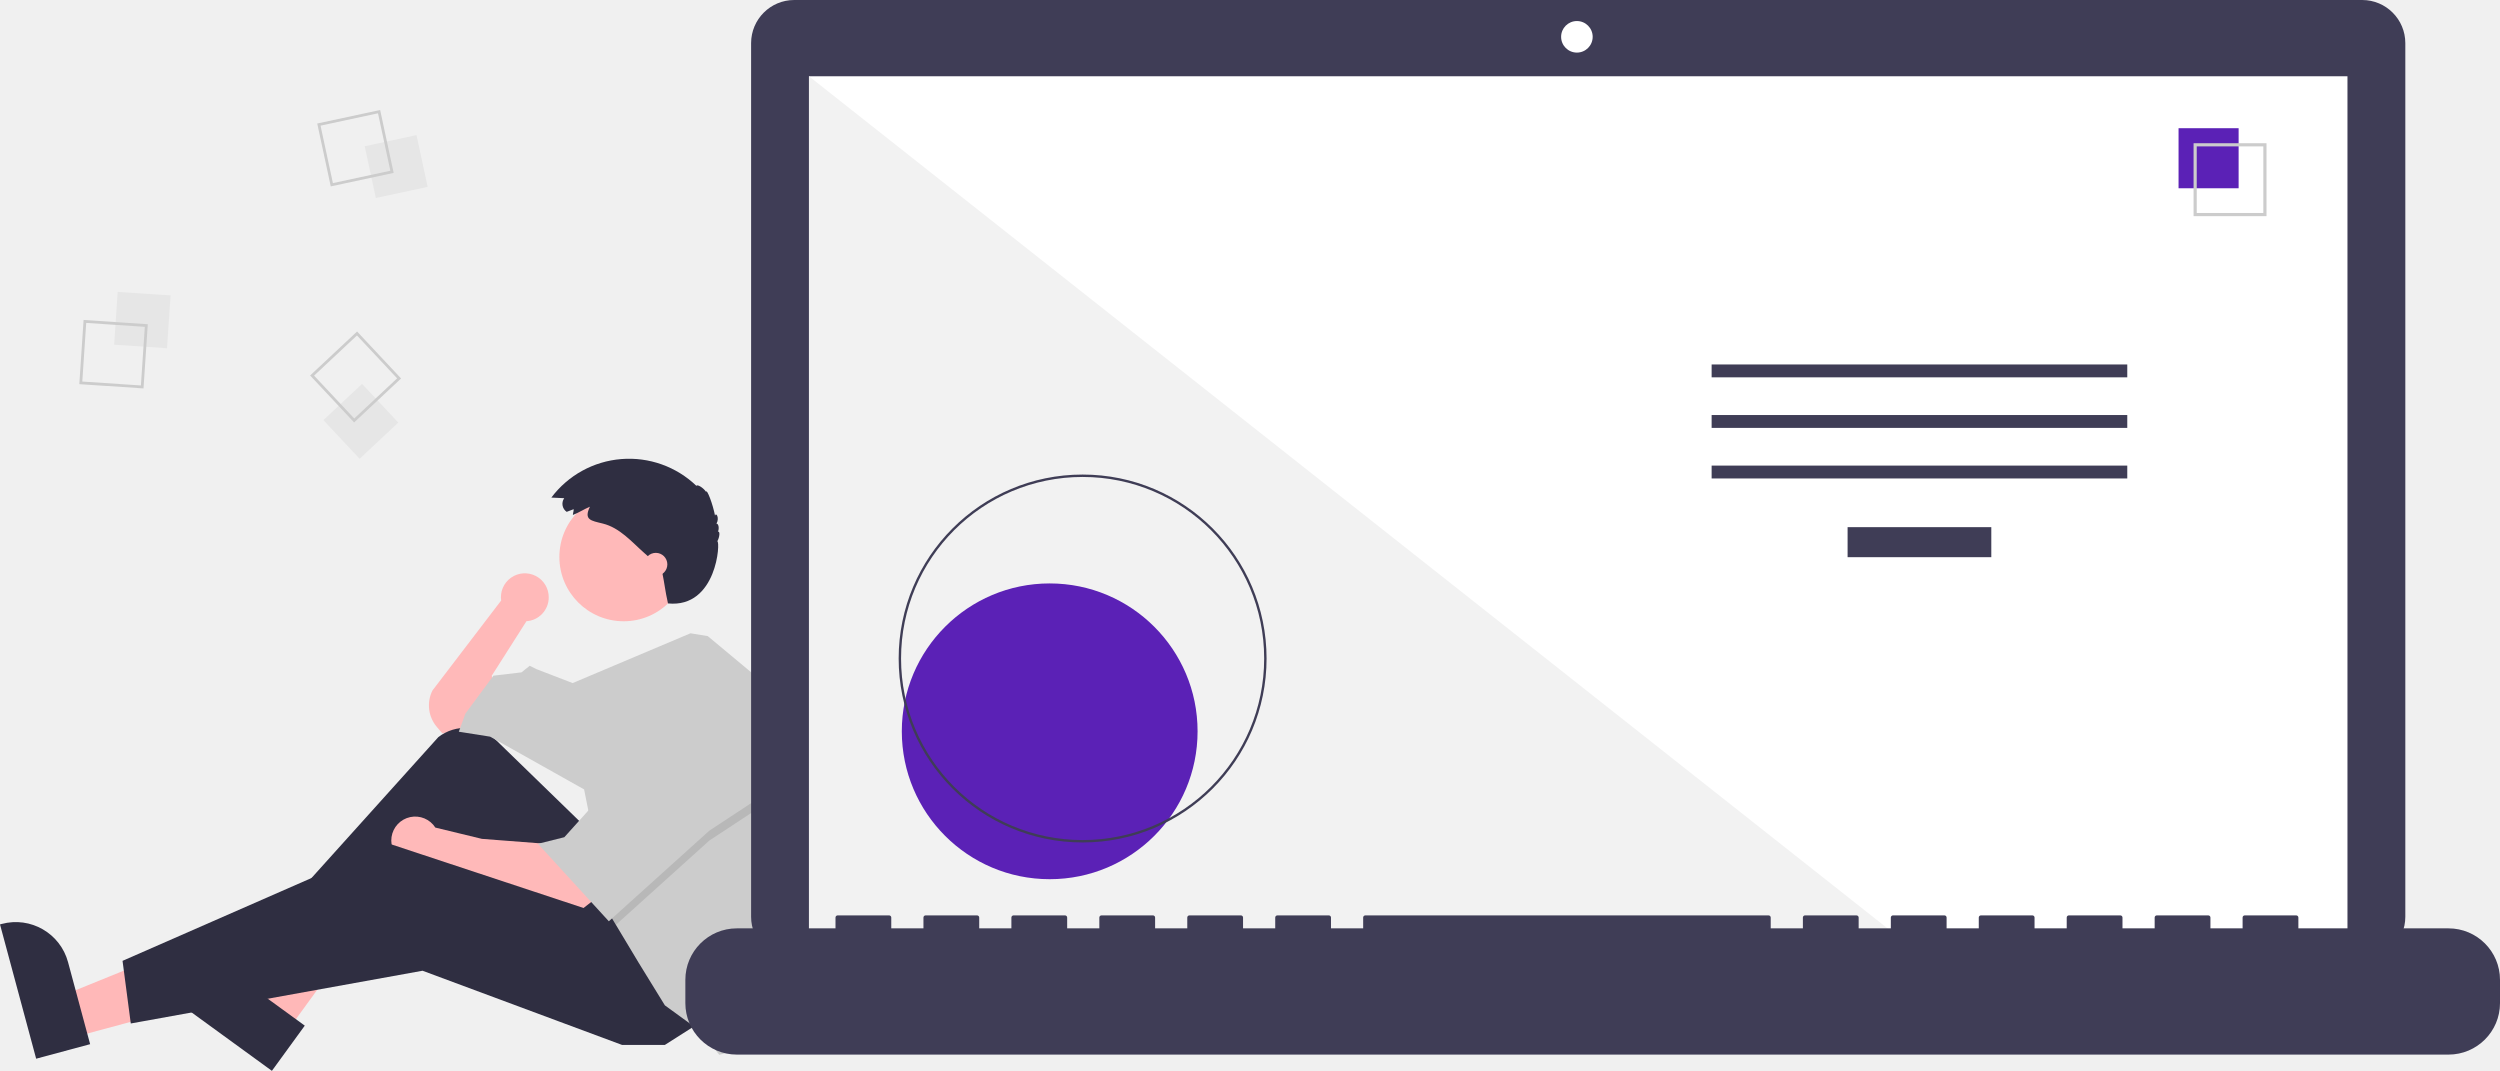
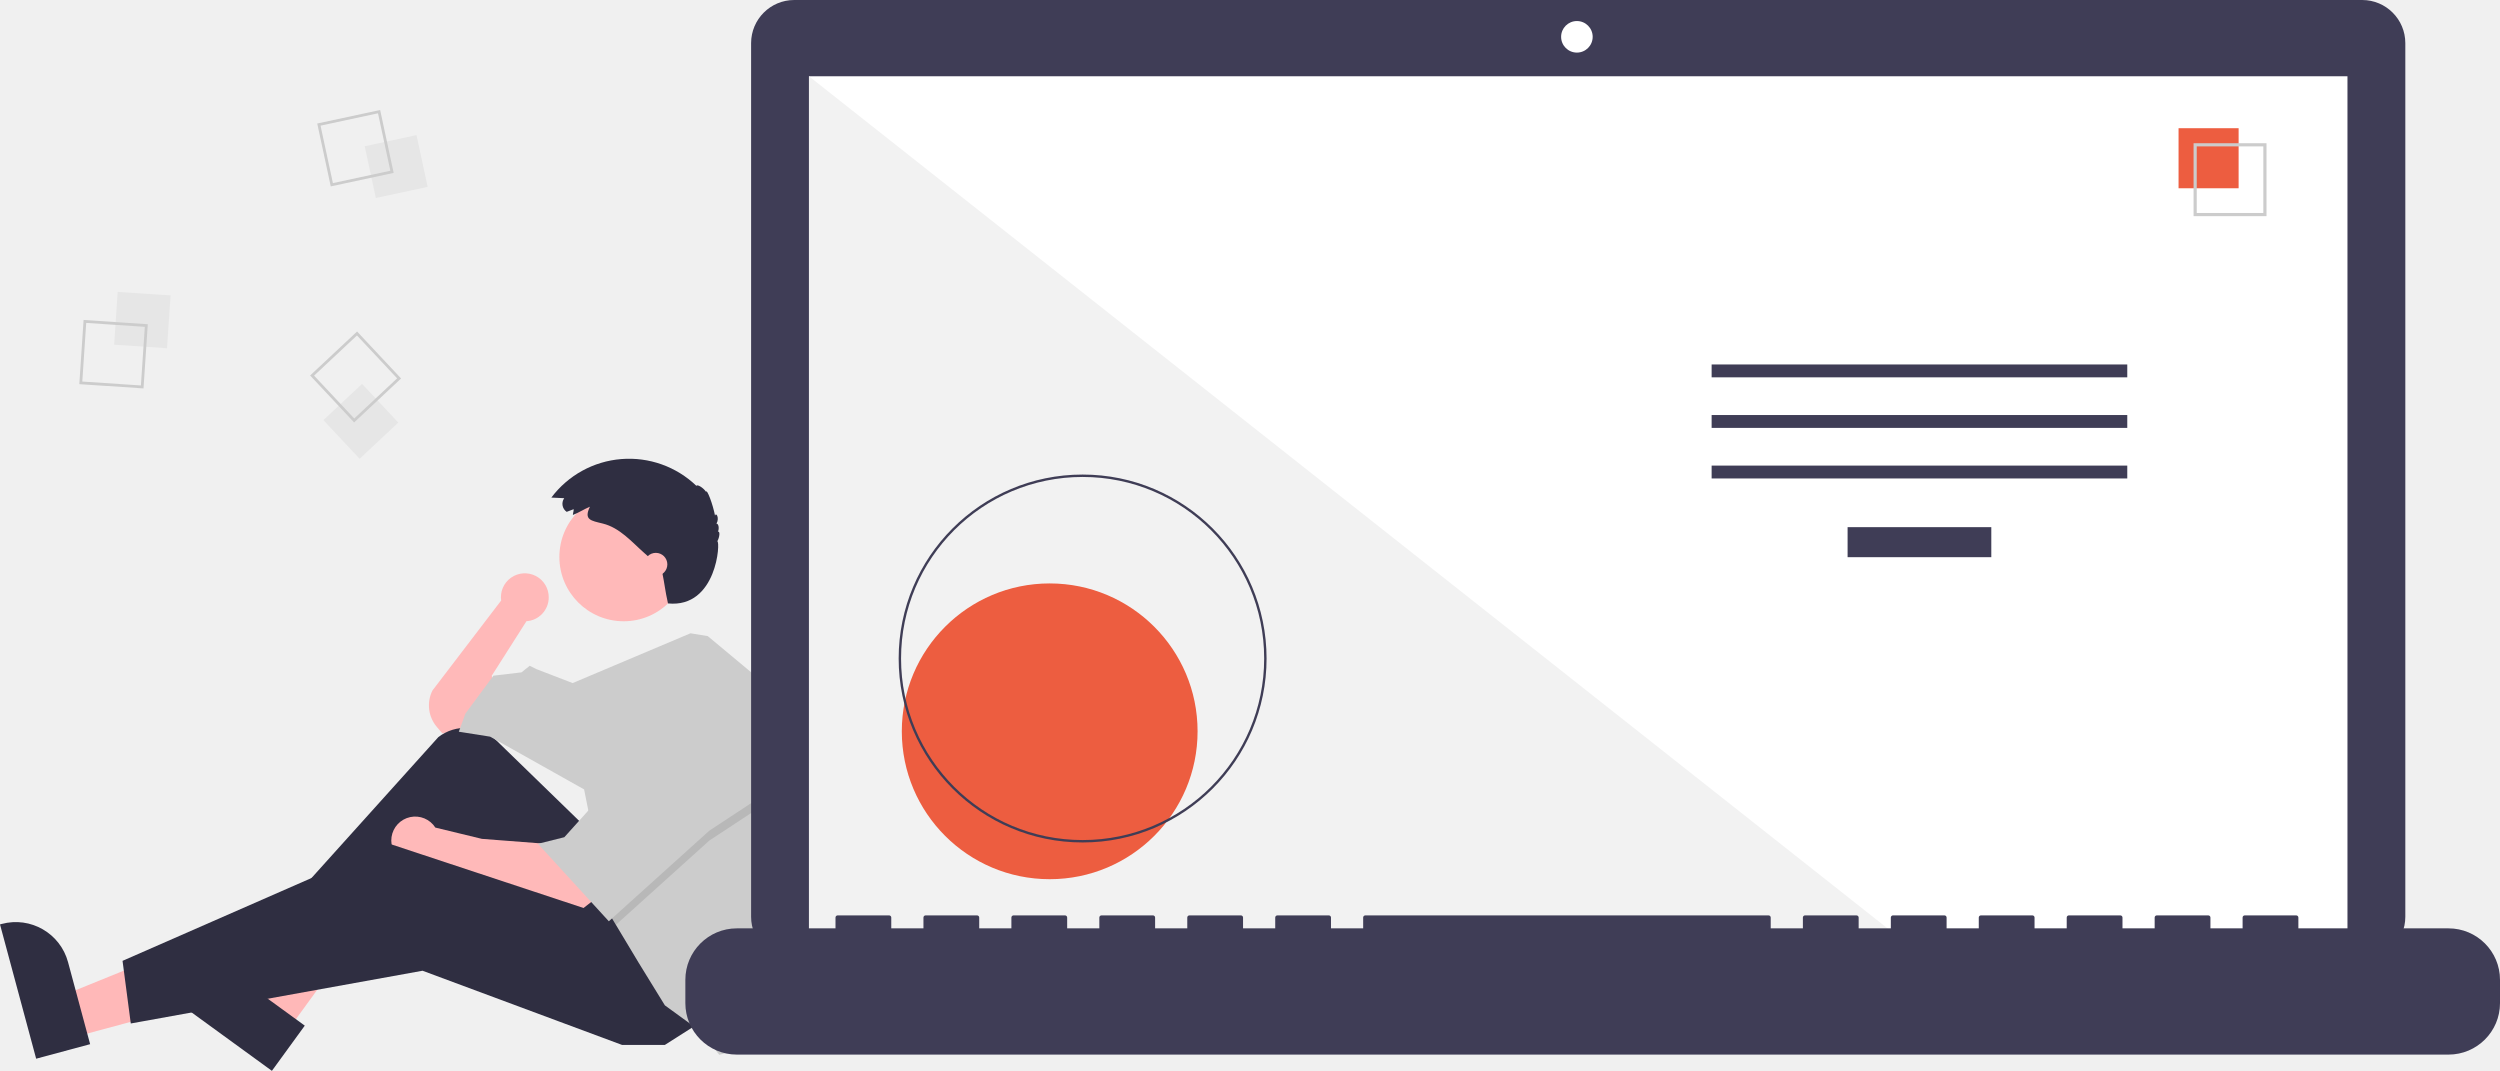
<svg xmlns="http://www.w3.org/2000/svg" id="ba230943-1bdb-4bd0-9561-c7824586c7f7" data-name="Layer 1" width="1019.484" height="436.681" viewBox="0 0 1019.484 436.681">
  <path d="M314.028,475.274a9.751,9.751,0,1,0-19.407,1.282l-28.014,36.686a13.583,13.583,0,0,0,1.836,14.914l2.198,2.564,10.083-2.017,11.428-10.083L290.806,507.192l14.117-22.183-.018-.016A9.743,9.743,0,0,0,314.028,475.274Z" transform="translate(-90.2579 -231.6594)" fill="#ffb9b9" />
  <polygon points="30.041 422.968 25.468 405.984 88.8 380.265 95.549 405.331 30.041 422.968" fill="#ffb8b8" />
  <path d="M105.002,663.391,90.258,608.629l.693-.187a22.075,22.075,0,0,1,27.054,15.575l0.0.001L127.01,657.466Z" transform="translate(-90.2579 -231.6594)" fill="#2f2e41" />
  <polygon points="117.278 420.254 103.054 409.91 136.185 350.121 157.179 365.388 117.278 420.254" fill="#ffb8b8" />
  <path d="M201.137,668.341,155.271,634.985l.422-.58a22.075,22.075,0,0,1,30.835-4.87l.001.001L214.542,649.908Z" transform="translate(-90.2579 -231.6594)" fill="#2f2e41" />
  <path d="M328.45,568.364l-35.795-34.773a18.076,18.076,0,0,0-23.668-1.322L201.401,607.352l6.05,9.411L271.984,573.069l43.694,57.139,41.678-20.838Z" transform="translate(-90.2579 -231.6594)" fill="#2f2e41" />
  <path d="M312.989,575.758l-26.217-2.017-18.986-4.603a9.753,9.753,0,1,0-1.85,12.656l-.003.014,11.428,4.706,49.072,16.806,6.05-4.706Z" transform="translate(-90.2579 -231.6594)" fill="#ffb9b9" />
  <polygon points="285.92 416.699 271.131 426.11 253.653 426.11 172.315 395.86 53.332 417.371 49.971 391.826 158.871 344.099 254.326 375.693 285.92 416.699" fill="#2f2e41" />
  <circle cx="254.326" cy="227.132" r="26.217" fill="#ffb9b9" />
  <path d="M412.417,563.463a150.631,150.631,0,0,1-7.388,46.592l-1.963,6.037-9.411,43.022-10.083,2.689-7.394-9.411-14.789-10.755L350.634,624.158,341.411,608.791l-2.877-4.8-10.083-50.416-38.317-21.511-12.772-2.017,2.689-7.394,11.428-15.461L302.906,505.847l3.361-2.689,2.689,1.344,14.823,5.71,48.057-20.304,7.031,1.15L403.067,511.225A150.499,150.499,0,0,1,412.417,563.463Z" transform="translate(-90.2579 -231.6594)" fill="#ccc" />
  <polygon points="314.825 325.949 289.281 342.754 251.153 377.131 248.276 372.332 240.209 331.999 242.226 331.999 263.065 293.683 314.825 325.949" opacity="0.1" style="isolation:isolate" />
  <polygon points="263.065 289.649 242.226 327.965 230.126 341.41 219.371 344.099 248.276 375.693 289.281 338.721 314.825 321.915 263.065 289.649" fill="#ccc" />
  <path d="M324.193,439.299l-2.841,1.093a3.965,3.965,0,0,1-1.06-5.507q.023-.034.047-.067l-5.249-.246a39.637,39.637,0,0,1,59.173-4.77c.239-.823,2.844.778,3.908,2.402.357-1.339,2.8,5.135,3.664,9.712.4-1.524,1.938.936.591,3.297.854-.125,1.239,2.059.578,3.276.934-.439.777,2.169-.236,3.911,1.333-.118-.114,27.331-20.114,25.331-1.392-6.397-1-6-2.64-14.226-.763-.81-1.599-1.548-2.433-2.284l-4.513-3.983c-5.247-4.632-10.021-10.348-17.011-12.08-4.804-1.19-7.841-1.458-5.223-6.872-2.365.987-4.574,2.455-6.961,3.372C323.905,440.902,324.239,440.055,324.193,439.299Z" transform="translate(-90.2579 -231.6594)" fill="#2f2e41" />
  <circle cx="267.434" cy="230.157" r="4.706" fill="#ffb9b9" />
  <rect x="137.514" y="351.376" width="21.61" height="21.61" transform="translate(-313.1754 254.4458) rotate(-86.18992)" fill="#e6e6e6" style="isolation:isolate" />
  <path d="M124.344,362.131l26.183,1.744-1.744,26.183-26.183-1.744Zm24.969,2.806-23.906-1.592-1.592,23.906,23.906,1.592Z" transform="translate(-90.2579 -231.6594)" fill="#ccc" />
  <rect x="241.009" y="288.772" width="21.61" height="21.61" transform="translate(-147.5724 -172.0746) rotate(-12.12675)" fill="#e6e6e6" style="isolation:isolate" />
  <path d="M245.278,276.51l5.513,25.655-25.655,5.513-5.513-25.655Zm4.157,24.779-5.033-23.424-23.424,5.033,5.033,23.424Z" transform="translate(-90.2579 -231.6594)" fill="#ccc" />
  <rect x="226.603" y="392.674" width="21.61" height="21.61" transform="translate(-301.9456 39.64172) rotate(-43.12712)" fill="#e6e6e6" style="isolation:isolate" />
  <path d="M253.815,385.997,234.663,403.935l-17.939-19.152,19.152-17.939Zm-19.099,16.326,17.486-16.379-16.379-17.486-17.486,16.379Z" transform="translate(-90.2579 -231.6594)" fill="#ccc" />
  <path d="M1053.535,231.659H414.152a17.598,17.598,0,0,0-17.599,17.598v356.252a17.599,17.599,0,0,0,17.599,17.599H1053.535a17.599,17.599,0,0,0,17.599-17.599V249.258a17.599,17.599,0,0,0-17.599-17.598Z" transform="translate(-90.2579 -231.6594)" fill="#3f3d56" />
  <rect x="329.89" y="31.101" width="627.391" height="353.913" fill="#fff" />
  <circle cx="643.049" cy="15.014" r="6.435" fill="#fff" />
  <polygon points="777.858 385.015 329.89 385.015 329.89 31.102 777.858 385.015" fill="#f2f2f2" style="isolation:isolate" />
-   <circle cx="428.058" cy="298.224" r="60.307" fill="#5b21b6" />
+   <circle cx="428.058" cy="298.224" r="60.307" fill="#ed5d40" />
  <path d="M531.741,575.21a75.016,75.016,0,1,1,75.016-75.016A75.016,75.016,0,0,1,531.741,575.21Zm0-149.051A74.035,74.035,0,1,0,605.776,500.194a74.035,74.035,0,0,0-74.035-74.035Z" transform="translate(-90.2579 -231.6594)" fill="#3f3d56" />
  <rect x="753.437" y="214.97" width="58.605" height="12.246" fill="#3f3d56" />
  <rect x="697.991" y="148.627" width="169.497" height="5.248" fill="#3f3d56" />
  <rect x="697.991" y="169.246" width="169.497" height="5.248" fill="#3f3d56" />
  <rect x="697.991" y="189.866" width="169.497" height="5.248" fill="#3f3d56" />
-   <rect x="888.401" y="52.282" width="24.492" height="24.492" fill="#5b21b6" />
+   <rect x="888.401" y="52.282" width="24.492" height="24.492" fill="#ed5d40" />
  <path d="M1014.522,319.804h-29.74v-29.74h29.74Zm-28.447-1.293h27.154V291.357H986.075Z" transform="translate(-90.2579 -231.6594)" fill="#ccc" />
  <path d="M1088.749,610.239h-61.229v-4.412a.875.875,0,0,0-.875-.875h-20.993a.875.875,0,0,0-.875.875v4.412H991.657v-4.412a.875.875,0,0,0-.875-.875H969.789a.875.875,0,0,0-.875.875h0v4.412H955.794v-4.412a.875.875,0,0,0-.875-.875h-20.993a.875.875,0,0,0-.875.875h0v4.412H919.931v-4.412a.875.875,0,0,0-.875-.875H898.064a.875.875,0,0,0-.875.875v4.412H884.068v-4.412a.875.875,0,0,0-.875-.875H862.201a.875.875,0,0,0-.875.875h0v4.412H848.205v-4.412a.875.875,0,0,0-.875-.875H826.338a.875.875,0,0,0-.875.875h0v4.412H812.343v-4.412a.875.875,0,0,0-.875-.875H647.023a.875.875,0,0,0-.875.875h0v4.412H633.028v-4.412a.875.875,0,0,0-.875-.875H611.161a.875.875,0,0,0-.875.875h0v4.412h-13.121v-4.412a.875.875,0,0,0-.875-.875h-20.993a.875.875,0,0,0-.875.875h0v4.412H561.302v-4.412a.875.875,0,0,0-.875-.875H539.435a.875.875,0,0,0-.875.875h0v4.412H525.44v-4.412a.875.875,0,0,0-.875-.875H503.572a.875.875,0,0,0-.875.875h0v4.412h-13.121v-4.412a.875.875,0,0,0-.875-.875H467.709a.875.875,0,0,0-.875.875v4.412H453.714v-4.412a.875.875,0,0,0-.875-.875H431.846a.875.875,0,0,0-.875.875h0v4.412H390.735A20.993,20.993,0,0,0,369.742,631.232v9.492A20.993,20.993,0,0,0,390.735,661.717h698.014a20.993,20.993,0,0,0,20.993-20.993V631.232A20.993,20.993,0,0,0,1088.749,610.239Z" transform="translate(-90.2579 -231.6594)" fill="#3f3d56" />
</svg>
